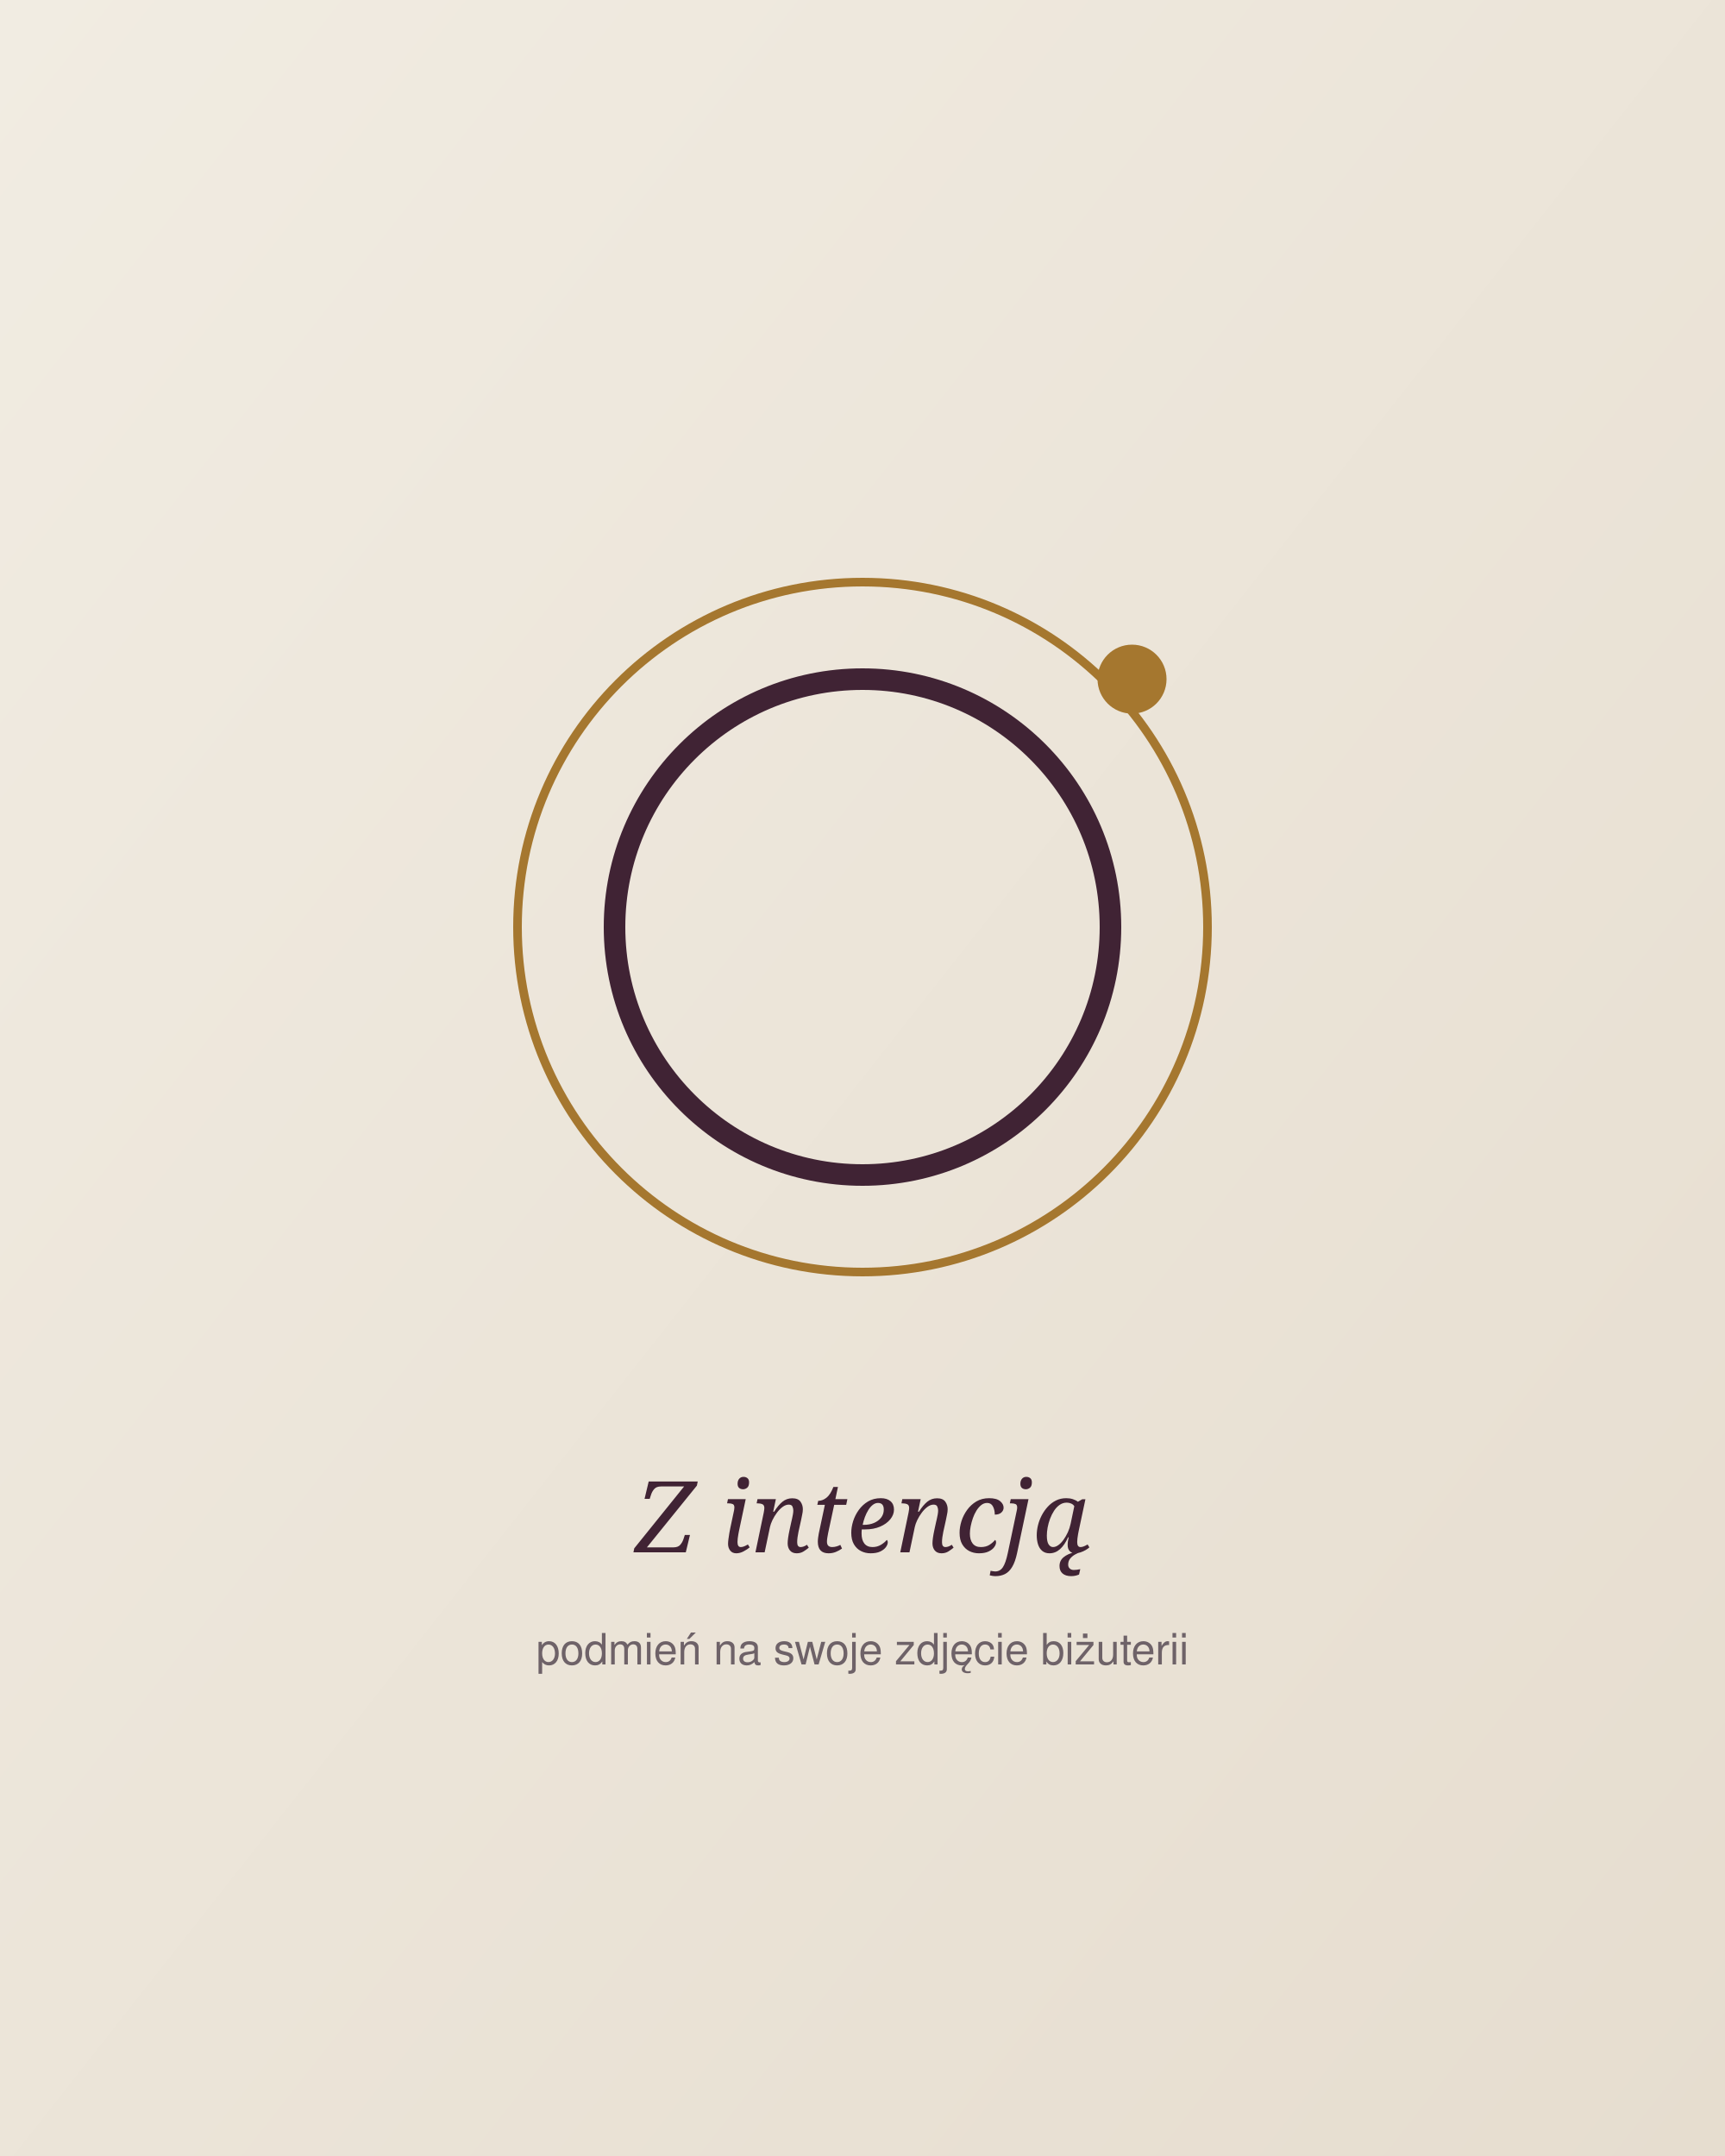
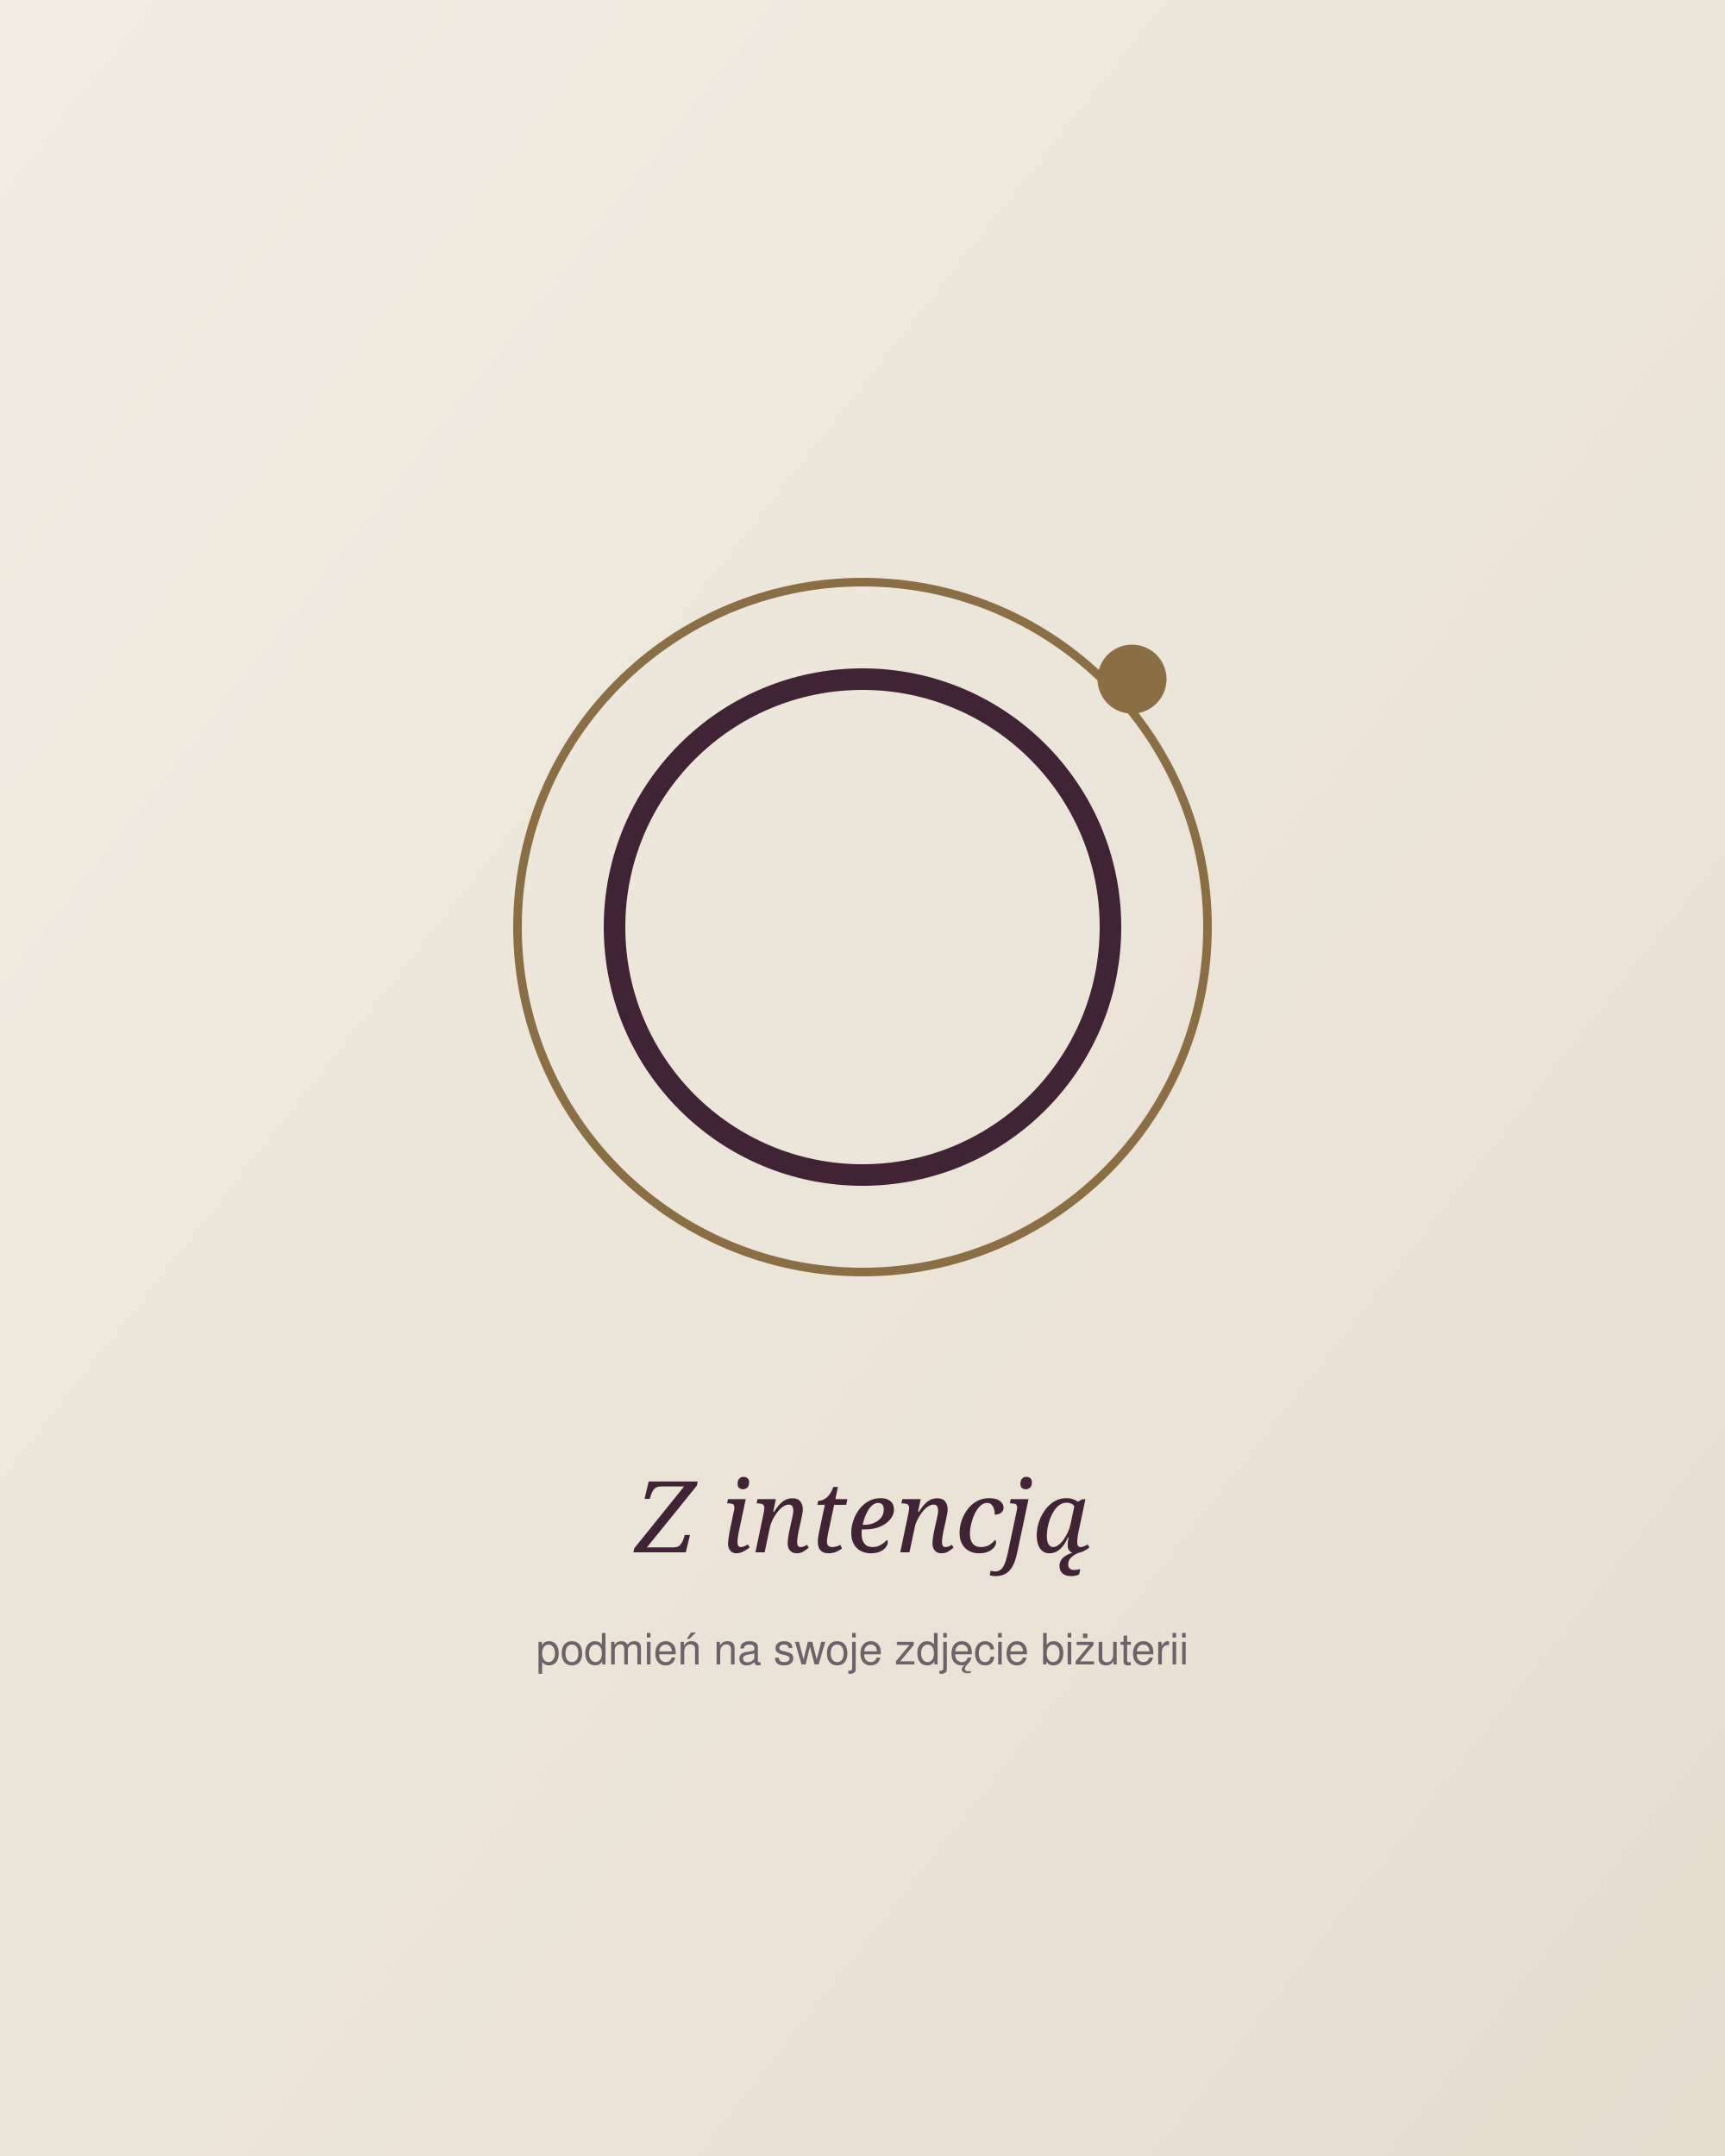
<svg xmlns="http://www.w3.org/2000/svg" width="800" height="1000" viewBox="0 0 800 1000">
  <defs>
    <linearGradient id="bg" x1="0" y1="0" x2="1" y2="1">
      <stop offset="0%" stop-color="#f1ece2" />
      <stop offset="100%" stop-color="#e6ddcf" />
    </linearGradient>
  </defs>
  <rect width="800" height="1000" fill="url(#bg)" />
  <circle cx="400" cy="430" r="115" fill="none" stroke="#402334" stroke-width="10" />
-   <circle cx="400" cy="430" r="160" fill="none" stroke="#a5772f" stroke-width="4" />
-   <circle cx="525" cy="315" r="16" fill="#a5772f" />
+   <circle cx="400" cy="430" r="160" fill="none" stroke="#8a6f45" stroke-width="4" />
+   <circle cx="525" cy="315" r="16" fill="#8a6f45" />
  <text x="400" y="720" font-family="Georgia, serif" font-size="46" font-style="italic" fill="#402334" text-anchor="middle">Z intencją</text>
  <text x="400" y="772" font-family="Helvetica, sans-serif" font-size="20" fill="#6e6268" text-anchor="middle">podmień na swoje zdjęcie biżuterii</text>
</svg>
